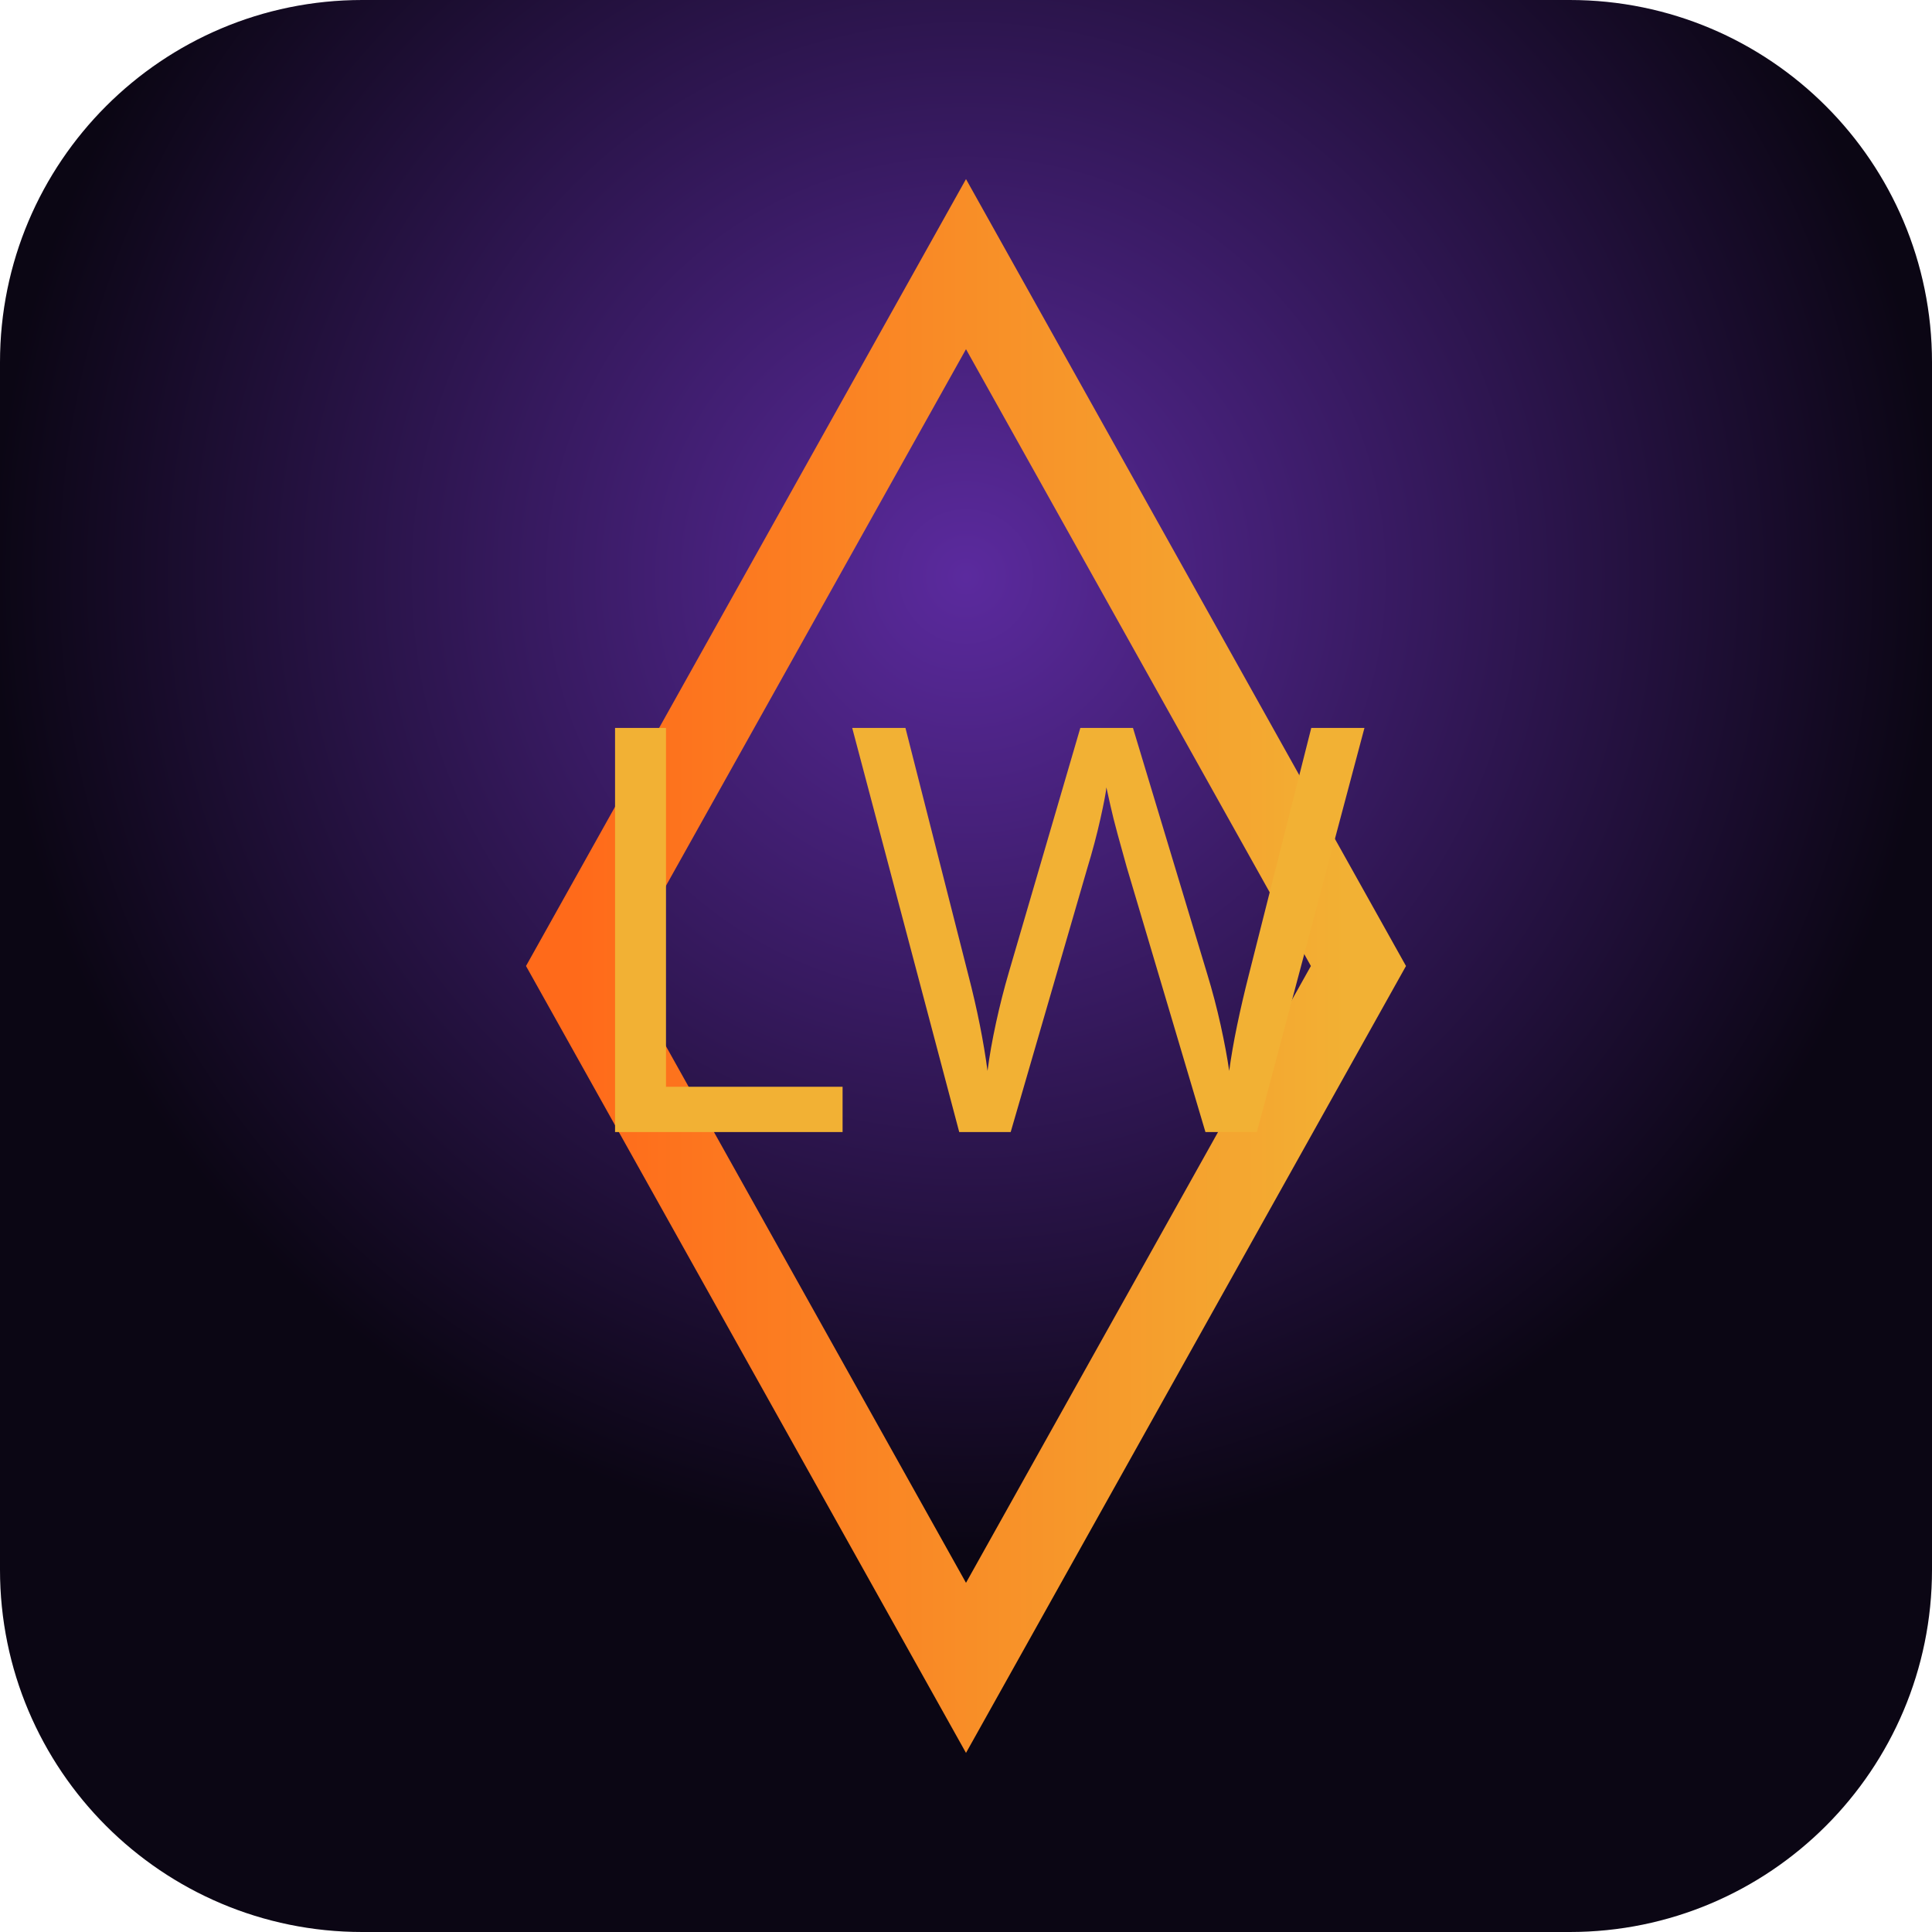
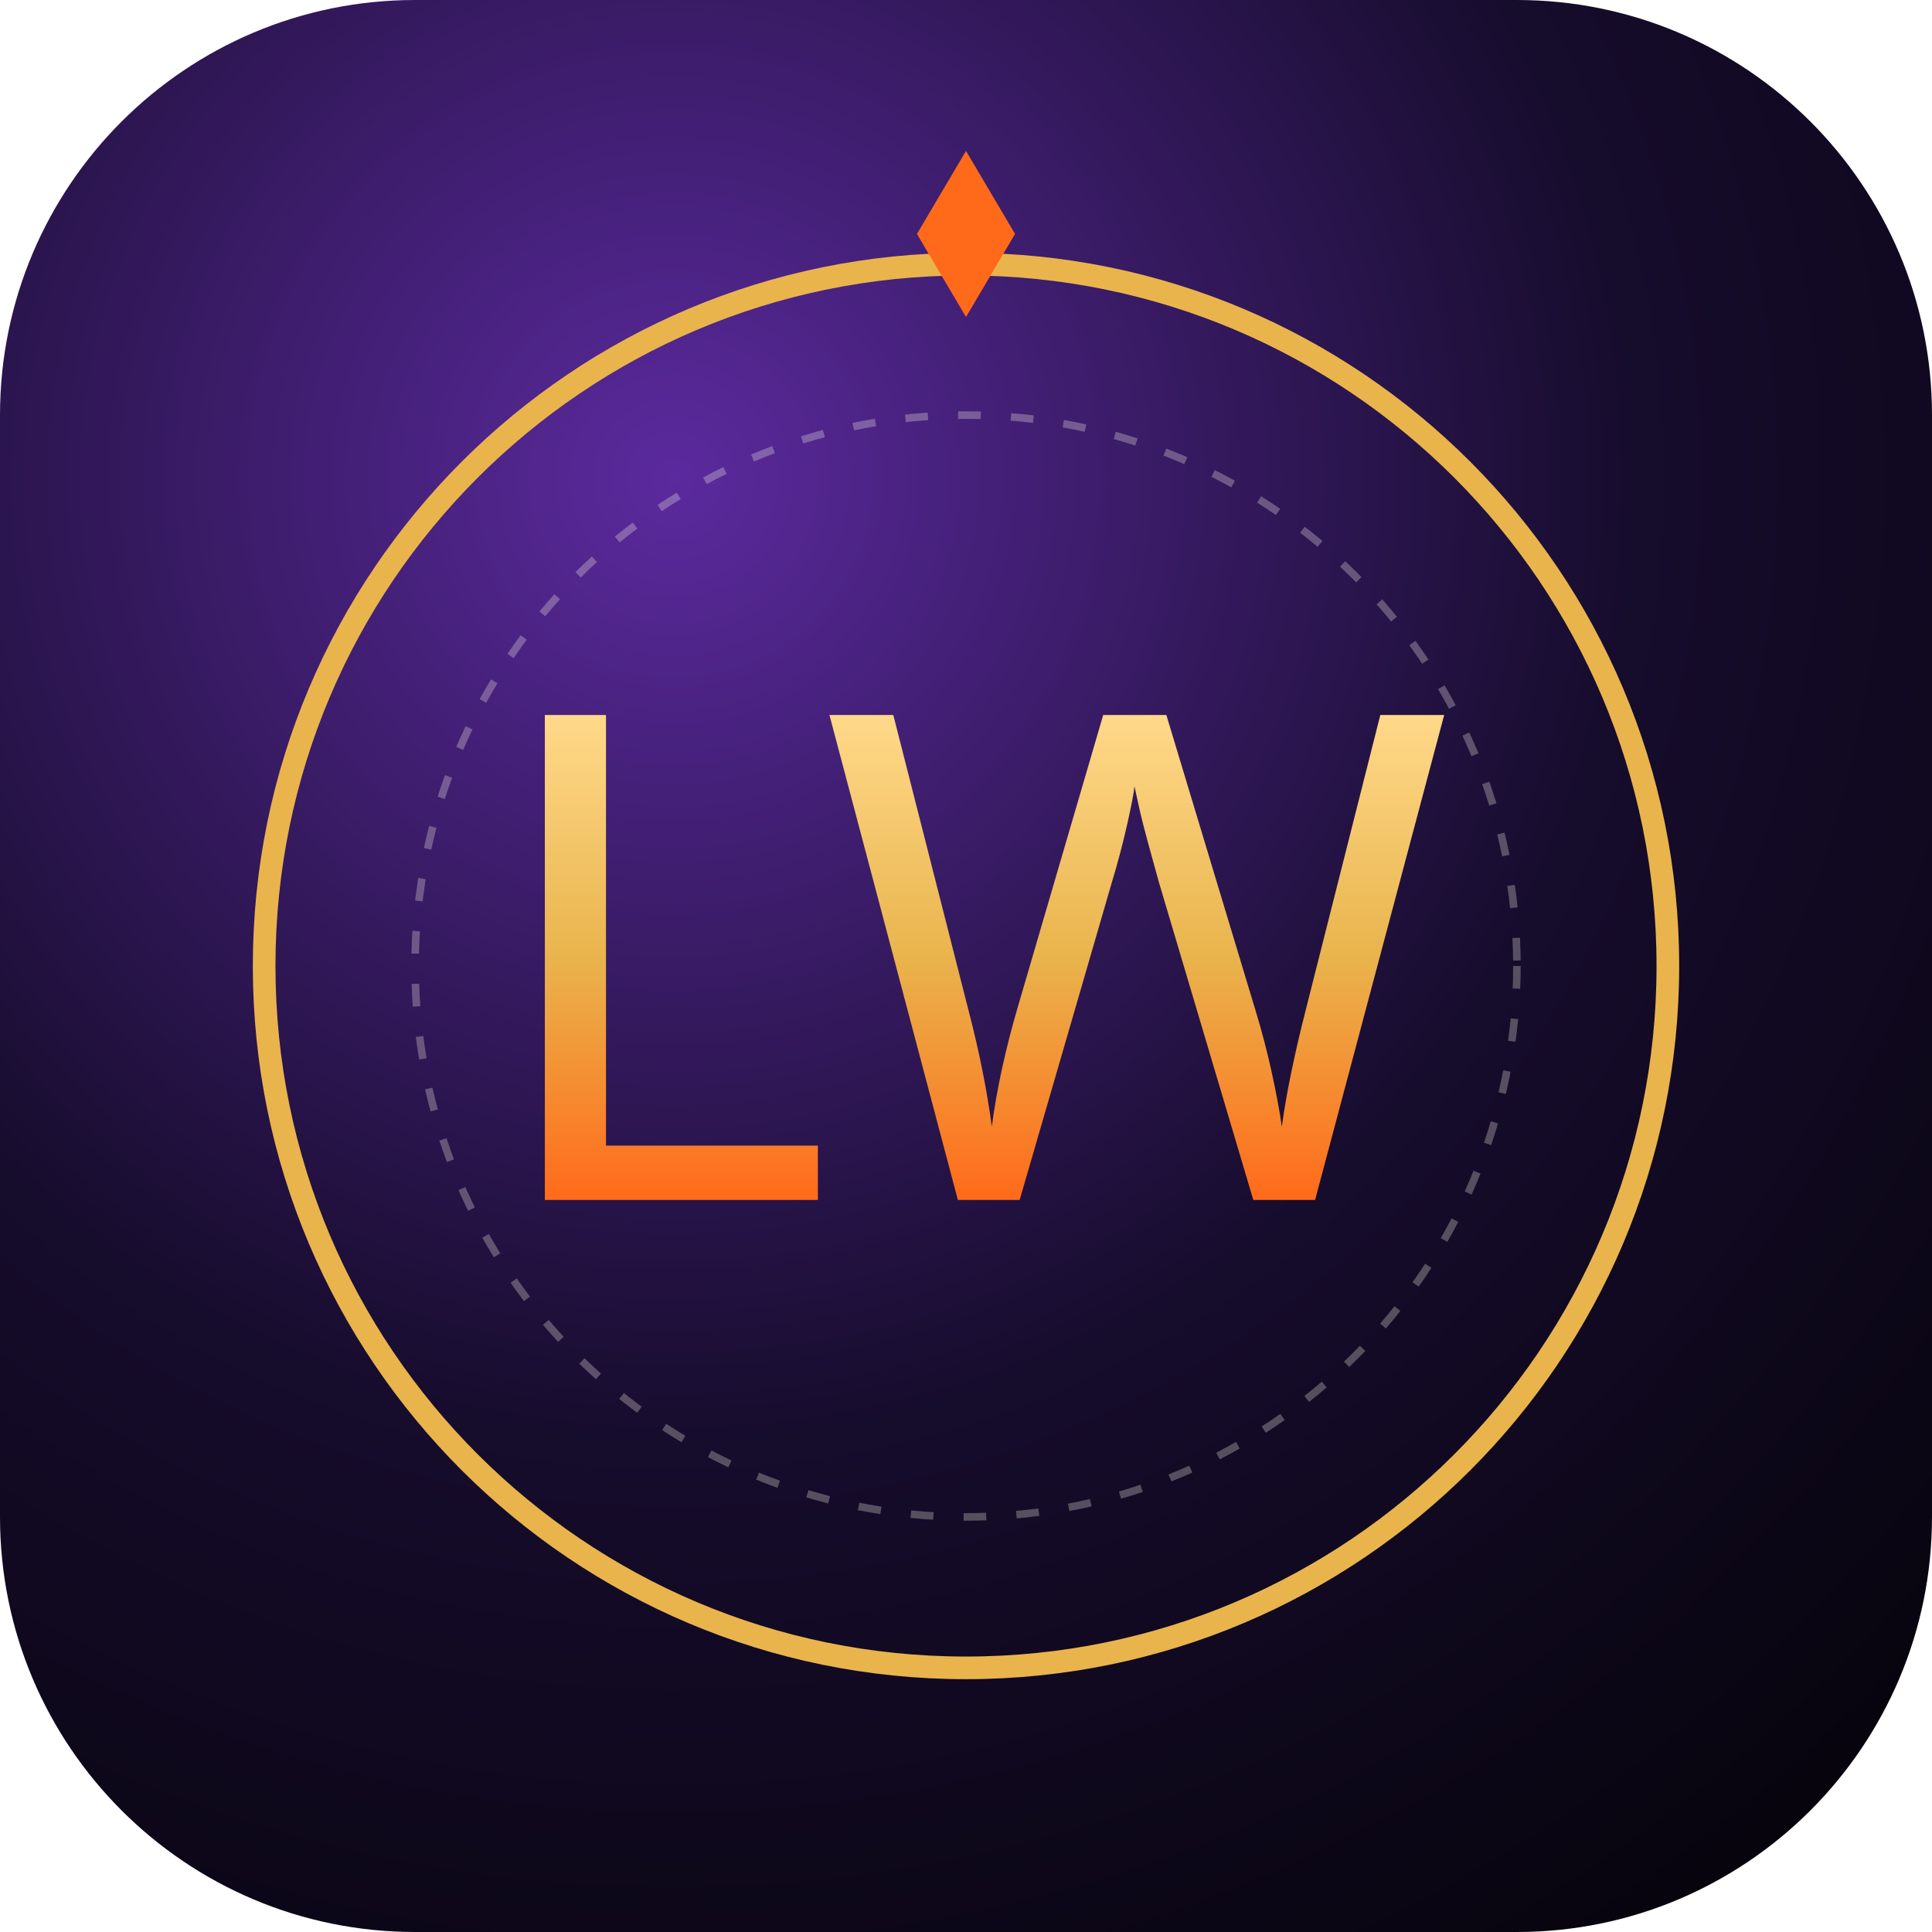
<svg xmlns="http://www.w3.org/2000/svg" viewBox="0 0 512 512">
  <defs>
-     <radialGradient id="b" cx=".5" cy=".3">
+     <radialGradient id="b" cx=".35" cy=".25" r=".9">
      <stop offset="0" stop-color="#5b2a9e" />
-       <stop offset="1" stop-color="#0b0614" />
+       <stop offset=".55" stop-color="#160c2c" />
+       <stop offset="1" stop-color="#07040d" />
    </radialGradient>
-     <linearGradient id="g" x1="0" x2="1">
-       <stop offset="0" stop-color="#ff6a1a" />
-       <stop offset="1" stop-color="#f2b134" />
+     <linearGradient id="g" y2="1" x2="0">
+       <stop offset="0" stop-color="#ffd98a" />
+       <stop offset=".5" stop-color="#e9b44c" />
+       <stop offset="1" stop-color="#ff6a1a" />
    </linearGradient>
  </defs>
-   <rect width="512" height="512" rx="96" fill="url(#b)" />
-   <path d="M256 70 L360 256 L256 442 L152 256Z" fill="none" stroke="url(#g)" stroke-width="22" />
-   <text x="256" y="300" text-anchor="middle" font-family="Impact,Arial Narrow,sans-serif" font-size="150" fill="#f2b134">LW</text>
+   <rect width="512" height="512" rx="110" fill="url(#b)" />
+   <circle cx="256" cy="256" r="186" fill="none" stroke="#e9b44c" stroke-width="6" />
+   <circle cx="256" cy="256" r="146" fill="none" stroke="#f3ece0" stroke-opacity=".3" stroke-width="2" stroke-dasharray="6 8" />
+   <text x="256" y="318" text-anchor="middle" font-family="Anton,Impact,sans-serif" font-size="180" fill="url(#g)">LW</text>
+   <path d="M256 40l13 22-13 22-13-22z" fill="#ff6a1a" />
</svg>
